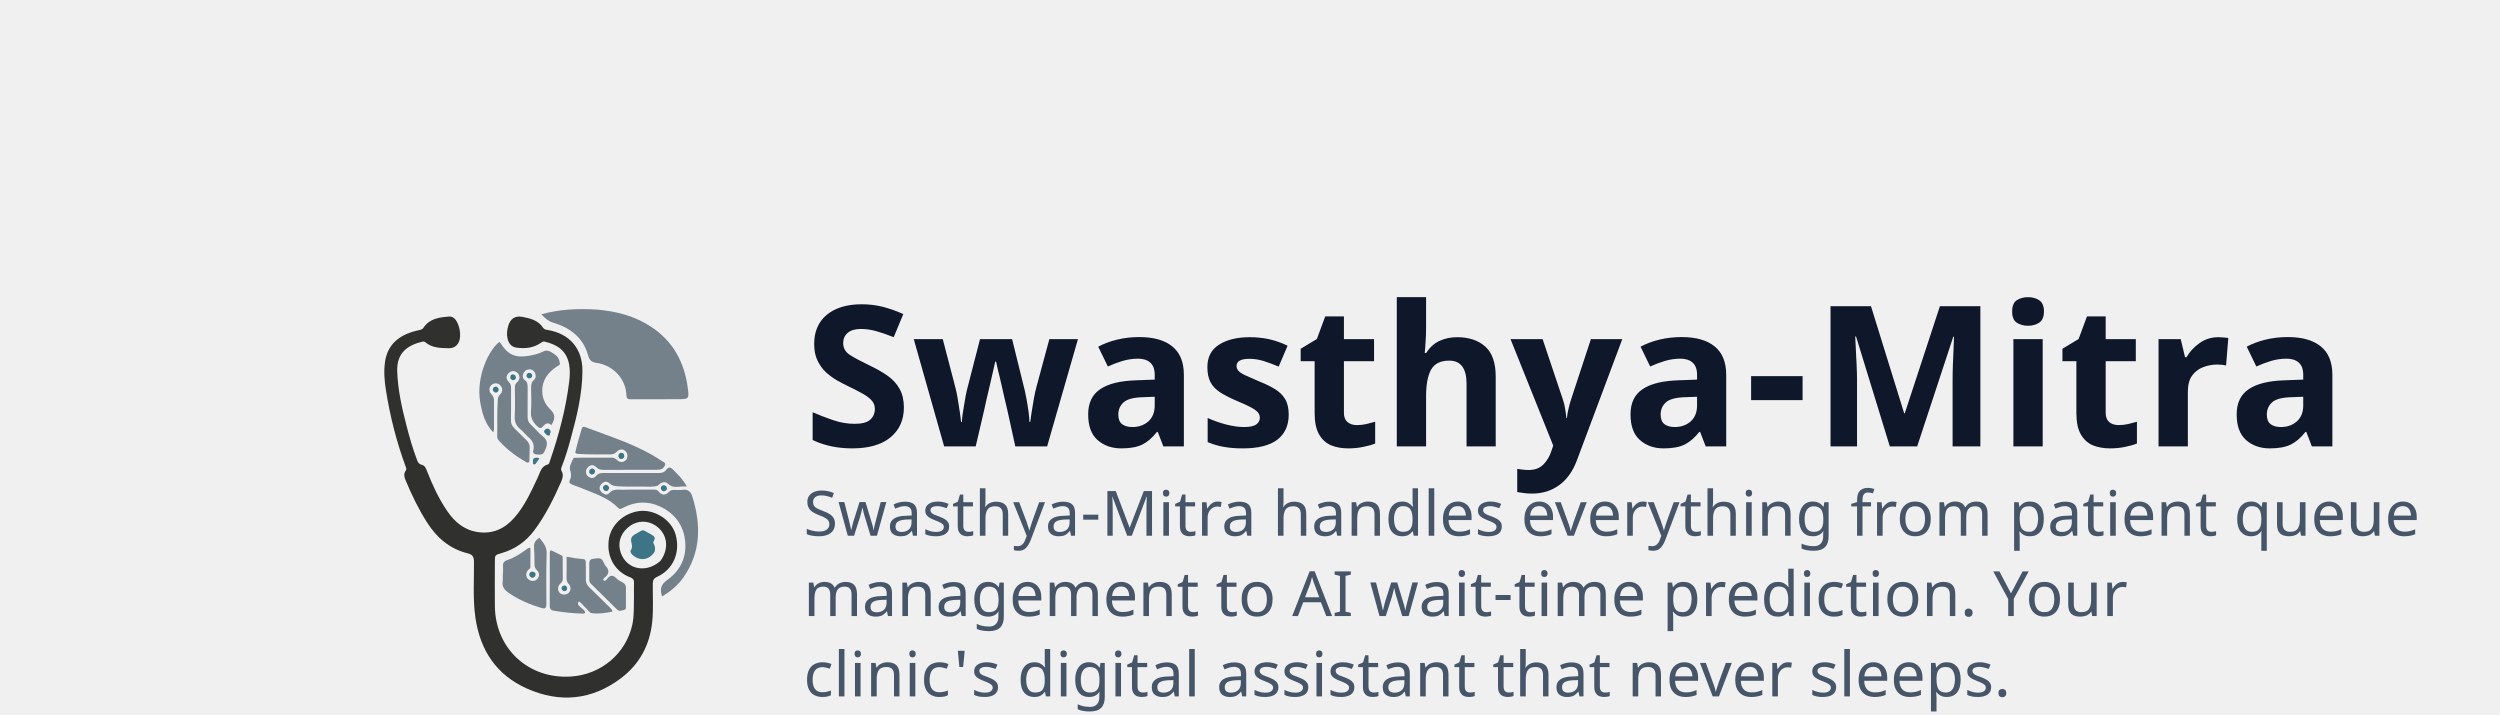
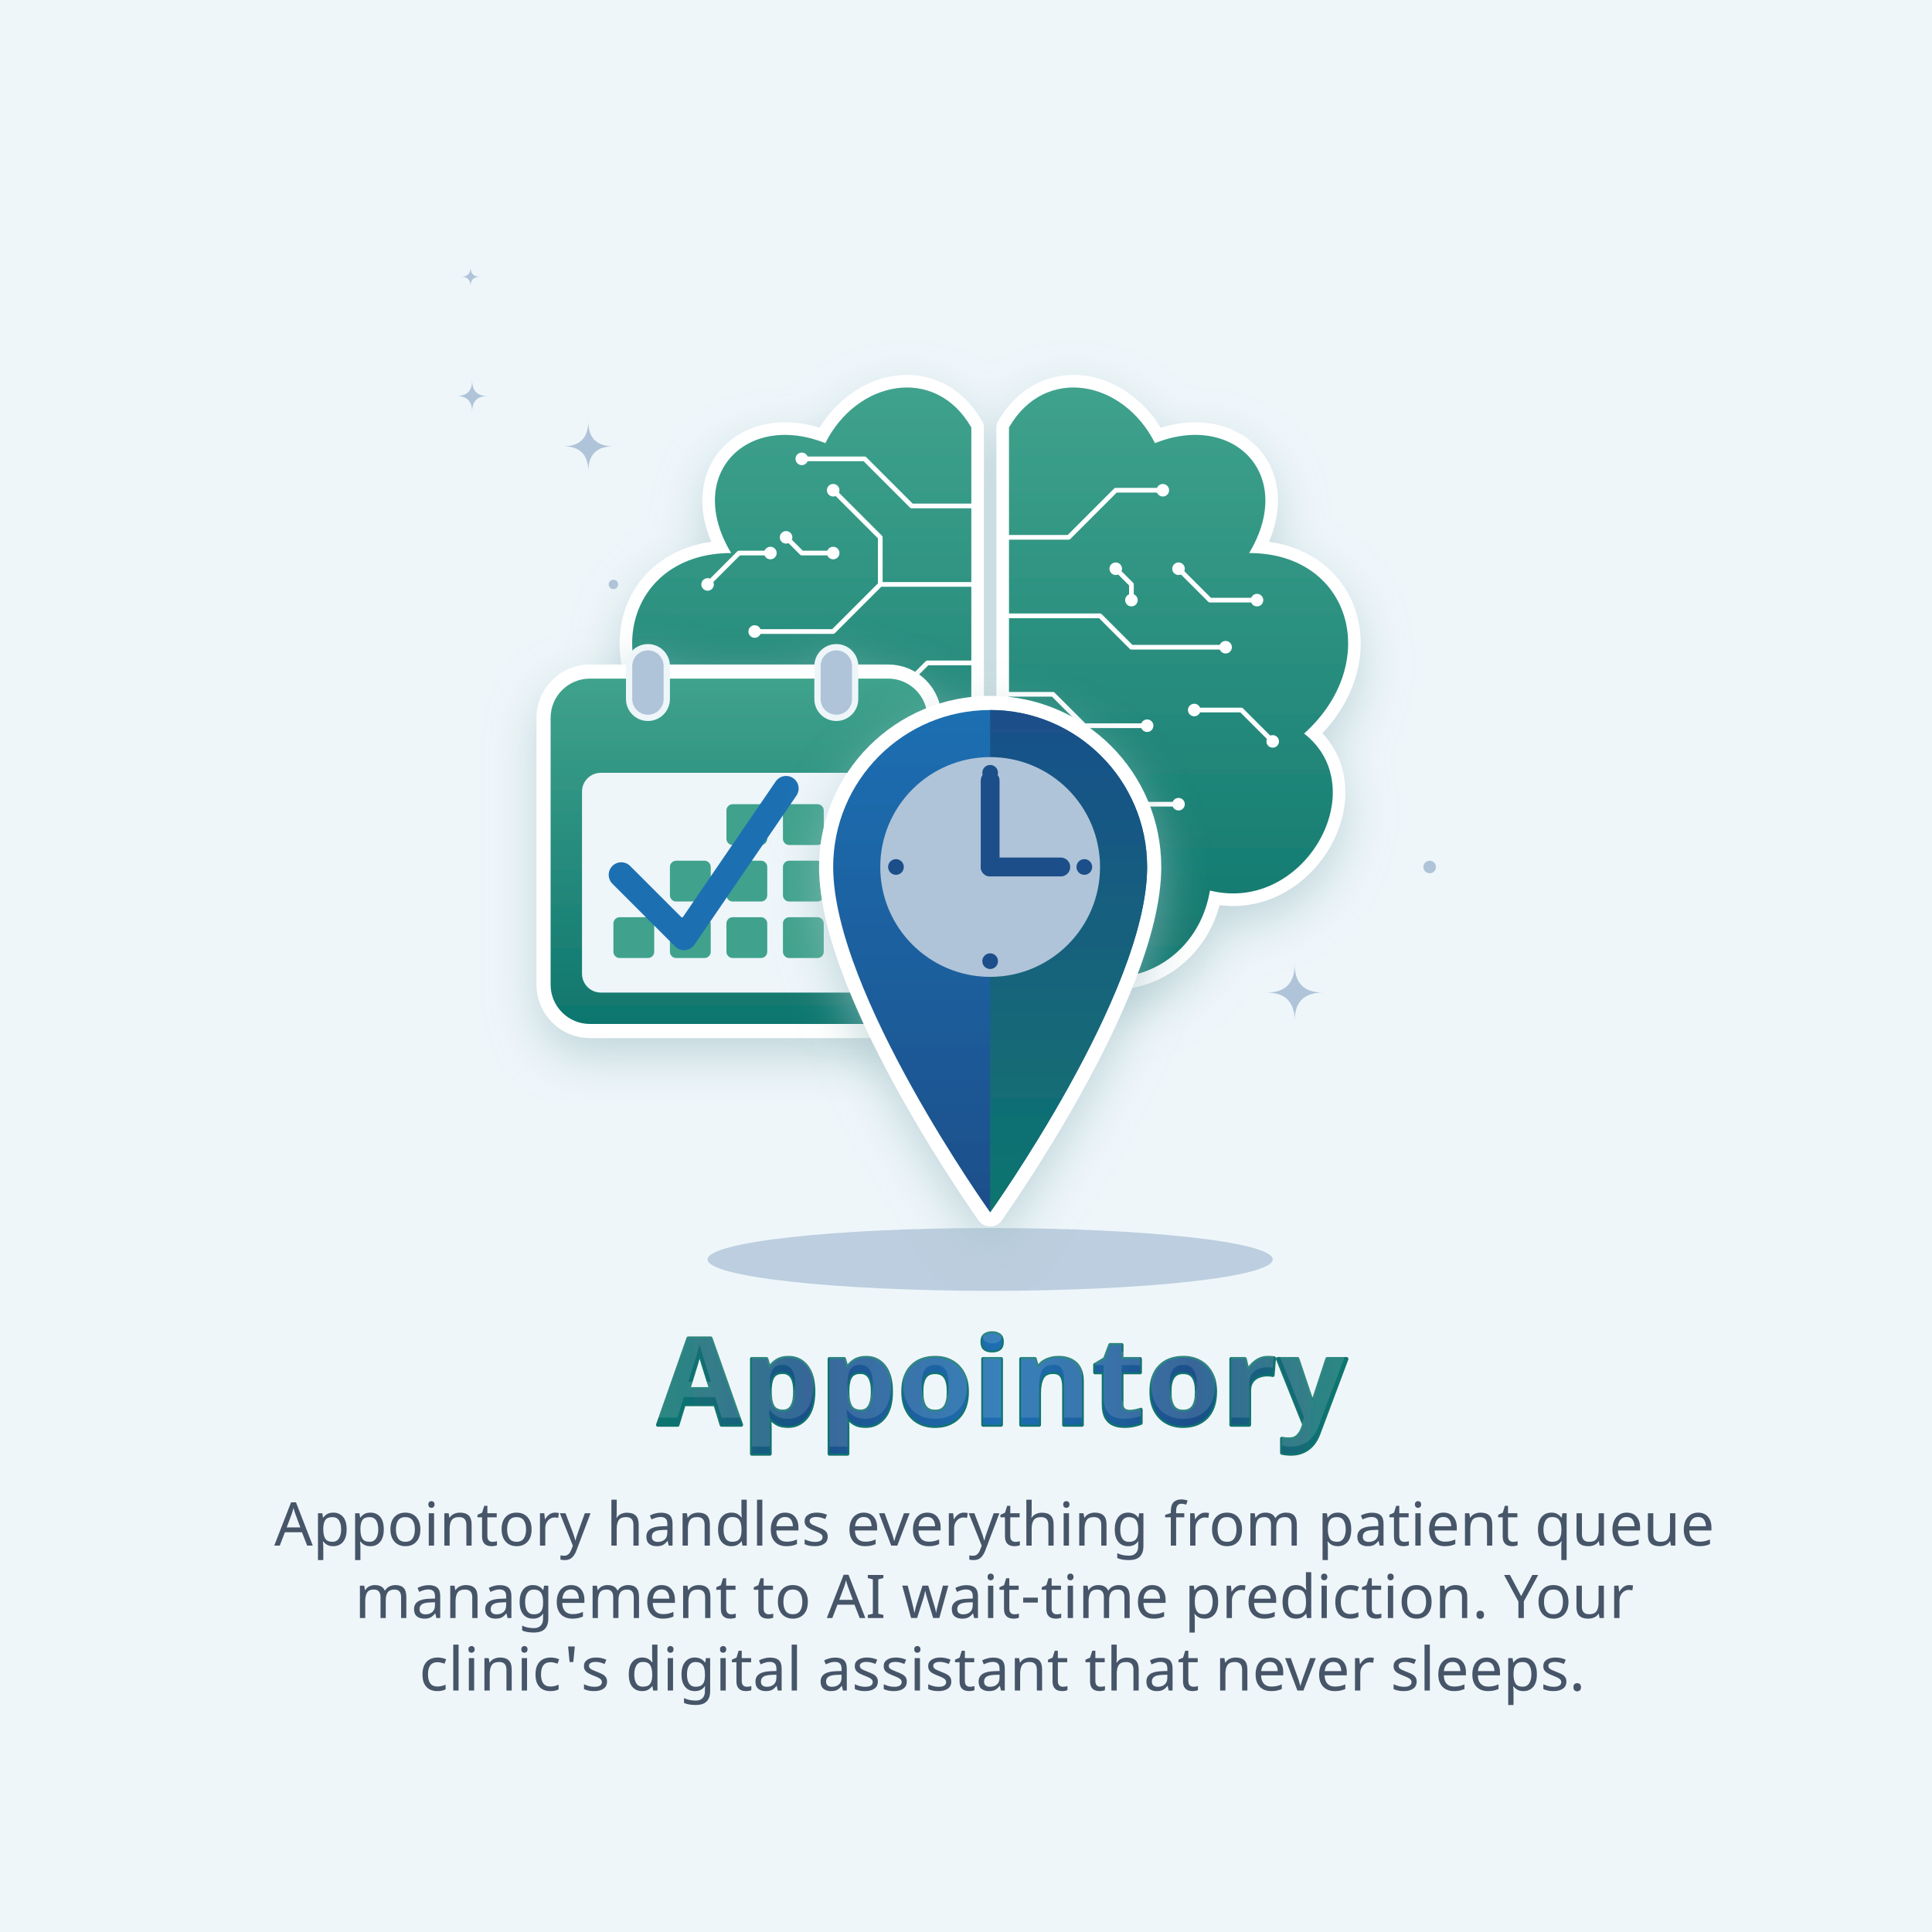
- <svg xmlns="http://www.w3.org/2000/svg" width="280" height="80" viewBox="0 0 280 80" fill="none" role="img" aria-labelledby="logoTitle logoDesc">
-   <rect width="580" height="500" rx="12" fill="none" />
-   <g transform="translate(10 4) scale(0.1)">
-     <path fill="#30312fff" opacity="1" stroke="none" d="M610.031,628 C610.035,622.502 609.93,617.499 610.077,612.505 C610.169,609.38 608.944,607.774 605.947,606.651 C588.815,600.232 579.435,584.029 581.733,565.242 C583.816,548.212 597.915,535.13 615.274,532.474 C632.085,529.902 651.969,541.58 656.741,558.909 C662.226,578.823 654.052,597.864 635.889,606.074 C632.186,607.747 631.181,609.801 631.13,613.606 C630.942,627.756 631.93,641.919 630.528,656.06 C627.919,682.356 616.262,703.972 595.323,719.716 C562.817,744.157 527.08,747.604 490.205,731.199 C456.287,716.11 437.925,688.73 432.531,652.247 C429.416,631.181 431.058,610.009 430.838,588.887 C430.78,583.306 429.002,581.032 423.735,579.729 C403.722,574.778 389.214,562.258 378.342,545.227 C368.729,530.166 361.002,514.114 354.143,497.635 C352.672,494.101 351.928,490.608 354.387,487.197 C355.552,485.581 354.91,484.097 354.316,482.49 C344.121,454.923 336.947,426.57 332.322,397.559 C330.585,386.665 329.606,375.679 331.301,364.745 C334.025,347.18 345.168,336.949 361.544,331.736 C364.39,330.83 367.346,330.269 370.251,329.551 C371.899,329.144 373.346,328.522 374.362,326.991 C381.268,316.584 392.324,315.328 403.265,314.544 C407.482,314.242 410.486,317.642 412.308,321.476 C414.639,326.38 415.578,331.559 415.291,337.007 C414.882,344.776 410.179,350.261 402.404,350.032 C393.367,349.767 383.968,349.787 376.399,343.343 C375.429,342.517 374.377,342.377 373.141,342.664 C357.044,346.404 344.215,354.827 344.879,375.602 C345.531,396.034 349.888,415.85 354.963,435.513 C358.454,449.037 362.203,462.51 367.249,475.576 C368.204,478.05 369.352,479.88 372.204,480.514 C375.953,481.347 377.109,484.623 378.347,487.787 C384.489,503.486 391.487,518.773 401.108,532.694 C409.431,544.737 419.878,553.674 435.071,555.916 C452.05,558.42 465.408,552.041 476.274,539.613 C487.827,526.399 494.843,510.472 502.285,494.824 C504.999,489.117 506.017,482.134 513.703,480.125 C515.257,479.719 515.5,477.447 516.039,475.881 C525.927,447.179 533.713,417.951 537.463,387.771 C538.282,381.18 538.604,374.373 537.348,367.831 C534.411,352.536 524.078,345.868 509.758,342.574 C508.287,342.235 507.292,342.931 506.15,343.744 C497.809,349.681 488.357,350.718 478.576,349.381 C473.051,348.625 469.878,344.946 468.53,339.559 C467.27,334.523 467.871,329.584 469.304,324.766 C471.606,317.033 476.904,313.366 484.854,314.865 C493.841,316.56 502.907,318.646 508.38,327.299 C509.568,329.177 511.76,329.283 513.708,329.615 C538.123,333.778 552.414,350.546 552.329,375.368 C552.239,401.591 545.885,426.781 539.067,451.849 C536.23,462.283 533.11,472.653 529.112,482.725 C528.48,484.316 528.021,485.868 528.959,487.512 C531.274,491.567 530.314,495.421 528.546,499.435 C520.138,518.527 510.963,537.205 498.416,553.98 C489.063,566.484 476.879,575.132 461.766,579.478 C454.28,581.63 454.261,581.657 454.251,589.24 C454.229,605.903 454.035,622.568 454.27,639.228 C454.938,686.668 492.044,720.786 539.427,717.714 C573.151,715.527 600.963,692.142 608.141,659.847 C610.438,649.514 609.769,638.972 610.031,628 M639.72,588.193 C649.966,574.159 647.558,557.401 634.014,548.491 C625.48,542.877 614.651,542.899 606.292,548.548 C596.589,555.104 592.066,565.187 594.242,575.408 C598.788,596.753 622.216,603.678 639.72,588.193 z" />
-     <path fill="#00192b84" opacity="1" stroke="none" d="M568.904,306.762 C590.713,308.714 610.965,313.957 629.131,325.916 C653.602,342.026 666.288,365.277 670.214,393.711 C672.052,407.019 671.721,407.088 658.391,407.117 C641.226,407.153 624.059,407.084 606.894,407.212 C603.265,407.239 601.674,406.495 601.532,402.267 C600.936,384.442 586.742,369.065 568.284,366.454 C562.677,365.661 560.226,363.566 558.679,357.976 C553.117,337.883 538.425,326.951 519.268,321.3 C514.167,319.795 510.713,316.589 506.242,312.036 C527.277,306.141 547.764,305.508 568.904,306.762 z" />
-     <path fill="#00192b84" opacity="1" stroke="none" d="M636.599,504.039 C631.004,505.693 625.64,504.969 620.337,504.976 C610.846,504.99 601.352,505.219 591.856,504.592 C588.255,504.354 585.211,503.857 582.427,501.195 C579.502,498.4 576.252,499.258 573.638,502.104 C571.2,504.757 570.651,507.659 573.209,510.596 C575.814,513.59 579.712,515.327 582.346,512.311 C586.972,507.013 592.671,508.659 597.994,508.504 C609.646,508.165 621.316,508.449 632.977,508.378 C634.968,508.366 636.281,508.868 637.649,510.481 C641.348,514.843 645.276,515.055 649.118,511.017 C650.828,509.22 652.572,508.678 654.83,508.71 C657.995,508.754 661.21,509.028 664.319,508.596 C670.341,507.76 673.615,510.408 675.349,515.938 C685.349,547.806 685.173,578.558 665.191,607.021 C659.015,615.819 650.771,622.438 641.526,628.107 C638.71,619.358 640.521,614.482 647.222,609.654 C661.908,599.074 669.131,584.448 667.407,566.538 C665.632,548.087 655.666,534.589 638.559,526.96 C624.909,520.872 611.352,521.762 598.109,528.552 C596.255,529.503 594.503,531.051 592.324,528.802 C582.87,519.05 570.482,514.393 558.27,509.471 C552.555,507.167 546.828,504.88 541.027,502.806 C538.069,501.749 536.867,500.306 538.416,497.264 C540.112,493.933 539.79,490.57 538.684,487.08 C537.115,482.126 540.123,478.094 541.903,473.893 C542.569,472.321 544.5,472.63 545.966,472.627 C559.131,472.603 572.297,472.66 585.463,472.587 C587.867,472.574 589.432,473.64 591.088,475.213 C594.239,478.207 598.129,478.141 600.863,475.374 C603.461,472.744 603.365,468.038 600.66,465.433 C597.759,462.641 594.009,462.571 590.919,465.814 C588.902,467.929 586.832,468.94 583.957,468.92 C571.796,468.837 559.631,469.16 547.48,468.37 C546.486,468.305 545.465,468.333 544.275,467.008 C546.228,458.004 548.883,448.8 551.753,439.653 C552.355,437.733 553.892,437.769 555.432,438.357 C584.639,449.515 614.829,458.459 641.106,476.228 C642.753,477.342 645.782,477.977 644.857,480.76 C643.955,483.472 641.865,485.62 638.699,485.96 C636.717,486.173 634.707,486.171 632.709,486.173 C613.877,486.193 595.044,486.153 576.212,486.238 C572.921,486.253 570.235,485.793 567.706,483.19 C564.949,480.352 561.406,480.314 558.404,483.354 C555.605,486.189 555.521,490.788 558.282,493.23 C561.373,495.962 564.956,496.181 567.603,493.055 C570.13,490.072 573.021,489.716 576.459,489.724 C596.791,489.772 617.124,489.667 637.456,489.777 C641.029,489.797 644.022,489.223 646.193,486.166 C648.429,483.018 650.745,482.901 653.54,485.707 C659.024,491.213 664.723,496.513 669.258,504.999 C661.383,503.928 654.436,507.937 648.178,501.875 C644.922,498.721 641.163,499.597 636.599,504.039 z" />
-     <path fill="#00192b84" opacity="1" stroke="none" d="M492.899,476.807 C491.299,479.237 489.818,477.816 488.47,477.045 C477.705,470.889 467.937,463.451 459.507,454.315 C458.017,452.699 456.775,451.027 456.854,448.614 C457.298,434.968 456.5,421.302 457.528,407.66 C457.696,405.426 458.137,403.676 459.923,401.981 C463.382,398.7 463.269,394.484 460.144,391.411 C457.356,388.671 453.097,388.661 450.233,391.387 C447.446,394.04 447.291,398.543 450.488,401.636 C452.802,403.874 453.32,406.261 453.298,409.216 C453.223,419.377 453.3,429.538 453.29,439.699 C453.289,441.158 453.127,442.616 452.436,444.25 C443.105,434.582 439.817,422.346 437.735,409.647 C433.374,383.042 446.143,353.775 458.88,343.221 C459.864,343.194 460.365,343.898 460.803,344.593 C468.967,357.541 477.312,361.172 492.869,358.381 C498.274,357.411 503.569,356.141 508.559,353.6 C513.853,350.904 517.792,354.735 521.704,357.322 C525.039,359.527 526.711,363.088 527.032,367.079 C527.202,369.189 525.065,369.531 523.748,370.415 C513.628,377.203 506.851,385.953 507.326,398.815 C507.609,406.466 510.625,413.002 516.142,418.32 C521.86,423.832 522.311,428.587 517.491,436.122 C513.789,432.59 510.87,434.199 508.15,437.599 C506.226,440.004 504.503,439.956 502.012,437.659 C496.828,432.88 493.988,427.78 494.696,420.286 C495.475,412.032 494.913,403.645 494.822,395.317 C494.781,391.584 494.939,388.176 498.113,385.363 C500.448,383.293 500.398,380.187 499.102,377.469 C497.854,374.854 495.381,373.519 492.546,373.702 C489.291,373.912 487.074,375.824 485.915,378.965 C484.909,381.69 485.57,384.116 487.732,385.683 C490.762,387.88 490.995,390.786 490.975,394.055 C490.912,404.882 491.04,415.711 490.915,426.537 C490.871,430.259 491.786,433.189 494.682,435.794 C499.258,439.91 503.112,444.883 507.92,448.67 C513.057,452.717 513.456,456.933 511.188,462.554 C508.637,468.876 507.741,469.651 500.944,468.956 C498.06,468.66 496.568,467.513 497.297,464.45 C498.709,458.518 496.88,453.868 492.204,449.947 C488.9,447.176 486.296,443.559 482.941,440.864 C477.981,436.878 476.141,432.227 476.503,425.77 C477.089,415.309 476.703,404.79 476.629,394.296 C476.612,391.831 477.108,389.949 479.128,388.182 C482.465,385.261 482.596,380.929 479.926,378.045 C477.145,375.039 473.154,374.815 470.143,377.495 C466.68,380.577 466.389,384.432 469.921,387.918 C471.95,389.92 472.404,392.001 472.39,394.599 C472.326,406.593 472.525,418.59 472.262,430.578 C472.177,434.478 473.514,437.206 476.197,439.761 C480.777,444.123 485.1,448.755 489.704,453.09 C492.337,455.57 493.478,458.337 493.274,461.95 C493.001,466.768 493.072,471.606 492.899,476.807 z" />
-     <path fill="#00192b84" opacity="1" stroke="none" d="M556.024,588.427 C556.132,595.538 556.289,602.199 556.147,608.852 C556.07,612.454 557.256,615.167 559.86,617.664 C567.785,625.262 575.526,633.052 583.37,640.735 C584.445,641.789 585.545,642.758 585.928,645.026 C578.218,646.562 570.605,647.8 562.894,646.762 C560.093,646.385 558.672,643.174 556.545,641.343 C553.681,638.877 551.625,635.524 548.286,633.486 C546.69,636.451 546.93,637.116 550.327,640.237 C552.222,641.978 554.776,643.176 555.395,645.964 C554.497,647.635 553.017,647.247 551.778,647.21 C541.294,646.898 530.891,645.751 520.541,644.069 C517.337,643.548 515.661,642.175 515.687,638.502 C515.826,619.028 515.734,599.553 515.735,580.078 C515.735,578.933 515.622,577.735 516.95,576.204 C520.863,578.098 524.996,580.006 529.031,582.104 C530.366,582.799 530.207,584.384 530.212,585.718 C530.241,593.208 530.203,600.699 530.318,608.188 C530.354,610.587 529.379,612.121 527.607,613.686 C524.399,616.519 524.216,621.01 526.801,623.945 C528.881,626.306 533.764,626.558 536.429,624.442 C539.366,622.11 540.004,617.076 537.073,614.204 C534.722,611.901 534.476,609.544 534.539,606.611 C534.697,599.167 534.591,591.718 534.591,583.546 C541.541,584.967 547.896,585.827 554.295,586.3 C554.885,586.343 555.399,587.392 556.024,588.427 z" />
-     <path fill="#00192b84" opacity="1" stroke="none" d="M463.105,606.022 C463.221,601.874 463.686,598.184 463.367,594.564 C462.988,590.274 464.751,588.299 468.69,587.046 C476.226,584.648 482.723,580.212 489.143,575.705 C490.436,574.798 491.41,573.159 494.092,573.72 C494.092,580.818 494.141,588.04 494.05,595.26 C494.032,596.697 492.49,597.327 491.624,598.308 C488.62,601.709 488.57,605.67 491.483,608.544 C494.278,611.302 498.661,611.42 501.402,608.811 C504.386,605.971 504.62,601.711 501.313,598.636 C499.064,596.544 498.619,594.362 498.614,591.579 C498.603,585.259 498.596,578.921 498.119,572.626 C497.75,567.761 500.095,564.89 504.074,562.286 C508.354,567.595 512.576,572.15 512.275,580.035 C511.556,598.828 511.876,617.664 511.951,636.482 C511.968,640.733 510.827,642.248 506.394,640.923 C493.39,637.039 481.076,631.843 469.831,624.074 C465.019,620.75 461.943,617.163 463.08,611 C463.347,609.551 463.112,608.01 463.105,606.022 z" />
-     <path fill="#00192b84" opacity="1" stroke="none" d="M601.034,620.295 C601.044,626.582 601.078,632.404 601.047,638.226 C601.036,640.168 601.467,642.505 598.793,643.119 C596.296,643.691 593.656,645.171 591.262,642.816 C581.425,633.136 571.599,623.445 561.771,613.755 C560.518,612.519 559.95,610.971 559.954,609.248 C559.972,602.927 560.051,596.608 560.066,590.288 C560.072,587.415 561.533,586.251 564.308,585.857 C573.42,584.561 573.409,584.487 577.693,592.908 C577.844,593.204 577.964,593.539 578.187,593.772 C582.821,598.604 582.427,602.948 577.057,606.965 C576.192,607.613 575.393,608.644 575.903,610.252 C578.019,611.041 579.35,609.358 580.27,608.095 C583.589,603.536 586.685,604.11 590.329,607.724 C592.066,609.446 594.279,610.85 596.517,611.867 C600.099,613.496 601.429,616.097 601.034,620.295 z" />
-     <path fill="#155a6fd0" opacity="1" stroke="none" d="M510.593,445.511 C508.651,443.447 509.181,442.023 511.045,440.767 C512.659,439.68 514.26,439.769 515.565,441.098 C517.885,443.461 515.817,445.589 515.556,447.631 C512.956,448.462 512.065,446.775 510.593,445.511 z" />
-     <path fill="#155a6fd0" opacity="1" stroke="none" d="M499.368,605.403 C497.294,607.698 495.392,607.519 493.631,605.67 C492.645,604.634 492.454,603.22 493.197,602.007 C494.142,600.463 495.679,599.821 497.447,600.442 C499.673,601.224 500.541,602.76 499.368,605.403 z" />
-     <path fill="#155a6fd0" opacity="1" stroke="none" d="M576.896,509.396 C575.12,507.455 574.594,505.629 576.5,503.964 C577.685,502.93 579.203,502.667 580.619,503.69 C581.964,504.661 582.511,506.048 581.947,507.61 C581.123,509.89 579.468,510.554 576.896,509.396 z" />
-     <path fill="#155a6fd0" opacity="1" stroke="none" d="M594.586,467.234 C597.567,466.865 599.106,468.001 599.17,470.695 C599.211,472.367 598.294,473.54 596.666,473.979 C595.235,474.366 593.914,473.867 593.194,472.647 C592.037,470.688 592.365,468.838 594.586,467.234 z" />
-     <path fill="#155a6fd0" opacity="1" stroke="none" d="M646.44,504.956 C647.494,507.49 646.84,509.177 644.636,509.996 C643.119,510.56 641.73,510.036 640.813,508.614 C639.914,507.219 639.842,505.669 641.005,504.544 C642.641,502.96 644.513,503.045 646.44,504.956 z" />
-     <path fill="#155a6fd0" opacity="1" stroke="none" d="M452.877,393.903 C455.312,392.224 457.004,392.968 458.127,394.985 C458.81,396.212 458.539,397.609 457.533,398.682 C456.493,399.79 455.152,399.973 453.896,399.227 C451.87,398.023 451.294,396.309 452.877,393.903 z" />
-     <path fill="#155a6fd0" opacity="1" stroke="none" d="M499.703,479.681 C496.789,481.082 496.913,479.077 496.927,477.527 C496.944,475.642 496.524,473.296 499.271,472.865 C500.791,472.626 502.488,472.155 504.096,473.61 C502.702,475.552 501.318,477.481 499.703,479.681 z" />
-     <path fill="#155a6fd0" opacity="1" stroke="none" d="M474.208,385.842 C471.579,384.856 471.04,383.081 471.775,380.972 C472.267,379.556 473.626,379.179 475.036,379.391 C476.717,379.645 477.684,380.77 477.822,382.385 C478.014,384.627 476.626,385.618 474.208,385.842 z" />
-     <path fill="#155a6fd0" opacity="1" stroke="none" d="M560.325,486.303 C562.228,484.327 564.057,484.181 565.674,485.899 C566.786,487.08 566.674,488.624 565.754,489.969 C564.93,491.175 563.63,491.616 562.296,491.261 C559.865,490.613 559.512,488.809 560.325,486.303 z" />
-     <path fill="#155a6fd0" opacity="1" stroke="none" d="M492.145,383.853 C489.551,382.631 489.136,380.867 490.267,378.829 C491.005,377.499 492.429,377.439 493.781,377.787 C495.23,378.16 496.053,379.201 496.02,380.665 C495.97,382.851 494.688,383.911 492.145,383.853 z" />
-     <path fill="#155a6fd0" opacity="1" stroke="none" d="M529.01,619.74 C528.775,617.125 529.902,615.962 532.04,615.844 C533.481,615.764 534.6,616.453 535.014,617.89 C535.46,619.444 535.145,620.9 533.64,621.701 C531.671,622.749 530.212,621.881 529.01,619.74 z" />
-     <path fill="#155a6fd0" opacity="1" stroke="none" d="M633.214,577.905 C627.033,587.754 615.689,588.916 607.846,580.868 C606.603,579.593 605.559,577.784 606.472,576.39 C608.654,573.059 607.765,569.942 606.955,566.547 C606.182,563.305 607.653,560.655 610.445,558.895 C612.836,557.388 615.348,556.073 617.782,554.632 C619.375,553.688 620.826,553.707 622.442,554.718 C624.692,556.125 627.051,557.365 629.403,558.6 C632.599,560.279 634.645,562.388 632.201,566.083 C631.252,567.518 631.942,568.593 632.55,569.767 C633.841,572.257 633.939,574.86 633.214,577.905 z" />
+ <svg xmlns="http://www.w3.org/2000/svg" viewBox="0 0 800 800" role="img" aria-labelledby="logoTitle logoDesc">
+   <defs>
+     <filter id="soft-shadow" x="-20%" y="-20%" width="140%" height="140%">
+       <feDropShadow dx="0" dy="12" stdDeviation="15" flood-color="#a4c2c7" flood-opacity="0.6" />
+     </filter>
+     <linearGradient id="brain-grad" x1="0" y1="0" x2="0" y2="1">
+       <stop offset="0%" stop-color="#3FA28C" />
+       <stop offset="100%" stop-color="#0F766E" />
+     </linearGradient>
+     <linearGradient id="cal-grad" x1="0" y1="0" x2="0" y2="1">
+       <stop offset="0%" stop-color="#3FA28C" />
+       <stop offset="100%" stop-color="#0F766E" />
+     </linearGradient>
+     <linearGradient id="paper-grad" x1="0" y1="0" x2="0" y2="1">
+       <stop offset="0%" stop-color="#EEF6FA" />
+       <stop offset="100%" stop-color="#EEF6FA" />
+     </linearGradient>
+     <linearGradient id="pin-left-grad" x1="0" y1="0" x2="0" y2="1">
+       <stop offset="0%" stop-color="#1F6FB2" />
+       <stop offset="100%" stop-color="#1A4F8A" />
+     </linearGradient>
+     <linearGradient id="pin-right-grad" x1="0" y1="0" x2="0" y2="1">
+       <stop offset="0%" stop-color="#1A4F8A" />
+       <stop offset="100%" stop-color="#0F766E" />
+     </linearGradient>
+     <linearGradient id="title-grad" x1="0" y1="0" x2="1" y2="0">
+       <stop offset="0%" stop-color="#0F766E" />
+       <stop offset="22%" stop-color="#1A4F8A" />
+       <stop offset="50%" stop-color="#1F6FB2" />
+       <stop offset="78%" stop-color="#1A4F8A" />
+       <stop offset="100%" stop-color="#0F766E" />
+     </linearGradient>
+     <filter id="title-glow" x="-30%" y="-40%" width="160%" height="220%">
+       <feDropShadow dx="0" dy="5" stdDeviation="3.2" flood-color="#1A4F8A" flood-opacity="0.55" />
+       <feDropShadow dx="0" dy="1" stdDeviation="1.6" flood-color="#0F766E" flood-opacity="0.45" />
+       <feDropShadow dx="0" dy="0" stdDeviation="0.8" flood-color="#EEF6FA" flood-opacity="0.35" />
+     </filter>
+     <path id="brain-right" d="             M 412 180             C 435 140, 485 150, 505 190             C 555 170, 595 210, 565 260             C 630 260, 650 330, 600 375             C 645 410, 600 490, 540 475             C 530 535, 455 550, 435 500             C 425 515, 412 515, 412 480             Z" />
+     <g id="sparkle">
+       <path d="M 0,-20 Q 0,0 20,0 Q 0,0 0,20 Q 0,0 -20,0 Q 0,0 0,-20 Z" fill="#AFC4D8" />
+     </g>
+   </defs>
+   <rect width="800" height="800" fill="#EEF6FA" />
+   <g id="main-illustration" transform="matrix(0.65 0 0 0.65 150 60)">
+     <ellipse cx="400" cy="710" rx="180" ry="20" fill="#AFC4D8" opacity="0.8" />
+     <use href="#sparkle" x="180" y="240" transform="scale(0.8)" />
+     <use href="#sparkle" x="140" y="320" transform="scale(0.5)" />
+     <use href="#sparkle" x="230" y="280" transform="scale(0.3)" />
+     <use href="#sparkle" x="660" y="600" transform="scale(0.9)" />
+     <use href="#sparkle" x="720" y="480" transform="scale(0.6)" />
+     <use href="#sparkle" x="690" y="650" transform="scale(0.4)" />
+     <circle cx="680" cy="460" r="4" fill="#AFC4D8" />
+     <circle cx="160" cy="280" r="3" fill="#AFC4D8" />
+     <g filter="url(#soft-shadow)">
+       <use href="#brain-right" fill="#ffffff" stroke="#ffffff" stroke-width="16" stroke-linejoin="round" />
+       <use href="#brain-right" fill="#ffffff" stroke="#ffffff" stroke-width="16" stroke-linejoin="round" transform="scale(-1, 1) translate(-800, 0)" />
+       <use href="#brain-right" fill="url(#brain-grad)" />
+       <use href="#brain-right" fill="url(#brain-grad)" transform="scale(-1, 1) translate(-800, 0)" />
+       <g stroke="#ffffff" stroke-width="3" fill="none" stroke-linecap="round" stroke-linejoin="round">
+         <path d="M 412 250 L 450 250 L 480 220 L 510 220" />
+         <path d="M 412 300 L 470 300 L 490 320 L 550 320" />
+         <path d="M 412 350 L 440 350 L 460 370 L 500 370" />
+         <path d="M 460 370 L 460 400 L 490 430" />
+         <path d="M 412 400 L 430 400 L 450 420 L 520 420" />
+         <path d="M 412 450 L 420 450 L 440 470 L 480 470" />
+         <path d="M 520 270 L 540 290 L 570 290" />
+         <path d="M 530 360 L 560 360 L 580 380" />
+         <path d="M 480 270 L 490 280 L 490 290" />
+         <path d="M 388 230 L 350 230 L 320 200 L 280 200" />
+         <path d="M 388 280 L 330 280 L 300 310 L 250 310" />
+         <path d="M 330 280 L 330 250 L 300 220" />
+         <path d="M 388 330 L 360 330 L 340 350 L 280 350" />
+         <path d="M 388 390 L 340 390 L 310 420 L 240 420" />
+         <path d="M 310 420 L 310 450 L 280 480" />
+         <path d="M 388 440 L 370 440 L 350 460 L 290 460" />
+         <path d="M 260 260 L 240 260 L 220 280" />
+         <path d="M 270 380 L 240 380 L 210 410" />
+         <path d="M 300 260 L 280 260 L 270 250" />
+       </g>
+       <g fill="#ffffff">
+         <circle cx="510" cy="220" r="4" />
+         <circle cx="550" cy="320" r="4" />
+         <circle cx="500" cy="370" r="4" />
+         <circle cx="490" cy="430" r="4" />
+         <circle cx="520" cy="420" r="4" />
+         <circle cx="480" cy="470" r="4" />
+         <circle cx="520" cy="270" r="4" />
+         <circle cx="570" cy="290" r="4" />
+         <circle cx="530" cy="360" r="4" />
+         <circle cx="580" cy="380" r="4" />
+         <circle cx="480" cy="270" r="4" />
+         <circle cx="490" cy="290" r="4" />
+         <circle cx="280" cy="200" r="4" />
+         <circle cx="250" cy="310" r="4" />
+         <circle cx="300" cy="220" r="4" />
+         <circle cx="280" cy="350" r="4" />
+         <circle cx="240" cy="420" r="4" />
+         <circle cx="280" cy="480" r="4" />
+         <circle cx="290" cy="460" r="4" />
+         <circle cx="260" cy="260" r="4" />
+         <circle cx="220" cy="280" r="4" />
+         <circle cx="270" cy="380" r="4" />
+         <circle cx="210" cy="410" r="4" />
+         <circle cx="300" cy="260" r="4" />
+         <circle cx="270" cy="250" r="4" />
+       </g>
+     </g>
+     <g filter="url(#soft-shadow)">
+       <rect x="120" y="340" width="240" height="220" rx="25" fill="#ffffff" stroke="#ffffff" stroke-width="18" stroke-linejoin="round" />
+       <rect x="120" y="340" width="240" height="220" rx="25" fill="url(#cal-grad)" />
+       <rect x="140" y="400" width="200" height="140" rx="12" fill="url(#paper-grad)" />
+       <rect x="170" y="320" width="24" height="45" rx="12" fill="#AFC4D8" stroke="#EEF6FA" stroke-width="4" />
+       <rect x="290" y="320" width="24" height="45" rx="12" fill="#AFC4D8" stroke="#EEF6FA" stroke-width="4" />
+       <g fill="#3FA28C">
+         <rect x="232" y="420" width="26" height="26" rx="4" />
+         <rect x="268" y="420" width="26" height="26" rx="4" />
+         <rect x="196" y="456" width="26" height="26" rx="4" />
+         <rect x="232" y="456" width="26" height="26" rx="4" />
+         <rect x="268" y="456" width="26" height="26" rx="4" />
+         <rect x="160" y="492" width="26" height="26" rx="4" />
+         <rect x="196" y="492" width="26" height="26" rx="4" />
+         <rect x="232" y="492" width="26" height="26" rx="4" />
+         <rect x="268" y="492" width="26" height="26" rx="4" />
+       </g>
+       <path d="M 165 465 L 205 505 L 270 410" fill="none" stroke="#1F6FB2" stroke-width="16" stroke-linecap="round" stroke-linejoin="round" />
+     </g>
+     <g filter="url(#soft-shadow)">
+       <path d="M 400 680                  C 400 680, 500 540, 500 460                  A 100 100 0 1 0 300 460                  C 300 540, 400 680, 400 680 Z" fill="#ffffff" stroke="#ffffff" stroke-width="18" stroke-linejoin="round" />
+       <path d="M 400 680                  C 400 680, 500 540, 500 460                  A 100 100 0 1 0 300 460                  C 300 540, 400 680, 400 680 Z" fill="url(#pin-left-grad)" />
+       <path d="M 400 680                  C 400 680, 500 540, 500 460                  A 100 100 0 0 0 400 360                  V 680 Z" fill="url(#pin-right-grad)" />
+       <circle cx="400" cy="460" r="70" fill="#AFC4D8" />
+       <circle cx="400" cy="400" r="5" fill="#1A4F8A" />
+       <circle cx="460" cy="460" r="5" fill="#1A4F8A" />
+       <circle cx="400" cy="520" r="5" fill="#1A4F8A" />
+       <circle cx="340" cy="460" r="5" fill="#1A4F8A" />
+       <path d="M 400 405 L 400 460 L 445 460" fill="none" stroke="#1A4F8A" stroke-width="12" stroke-linecap="round" stroke-linejoin="round" />
+       <circle cx="400" cy="460" r="6" fill="#1A4F8A" />
+     </g>
  </g>
-   <text x="90" y="50" font-family="'Noto Sans Devanagari', 'Mangal', 'Noto Sans Bengali', 'Noto Sans', sans-serif" font-size="22" font-weight="700" fill="#0F172A">
-     Swasthya-Mitra
-   </text>
-   <text x="90" y="60" font-family="'Noto Sans Devanagari', 'Mangal', 'Noto Sans Bengali', 'Noto Sans', sans-serif" font-size="7" fill="#475569">
-     <tspan x="90" dy="0">
-       Swasthya-Mitra handles everything from patient queue
-     </tspan>
-     <tspan x="90" dy="9">
-       management to AI wait-time prediction. Your
-     </tspan>
-     <tspan x="90" dy="9">
-       clinic's digital assistant that never sleeps.
-     </tspan>
+   <text x="415" y="590" text-anchor="middle" font-family="'Noto Sans Devanagari', 'Mangal', 'Noto Sans Bengali', 'Noto Sans', sans-serif" font-size="50" font-weight="800" letter-spacing="0.5" fill="url(#title-grad)" stroke="#0F766E" stroke-width="1.6" paint-order="stroke fill" stroke-linejoin="round" filter="url(#title-glow)">
+             Appointory
+         </text>
+   <text x="415" y="587" text-anchor="middle" font-family="'Noto Sans Devanagari', 'Mangal', 'Noto Sans Bengali', 'Noto Sans', sans-serif" font-size="50" font-weight="800" letter-spacing="0.5" fill="#EEF6FA" opacity="0.14">
+             Appointory
+         </text>
+   <text x="400" y="640" text-anchor="middle" font-family="'Noto Sans Devanagari', 'Mangal', 'Noto Sans Bengali', 'Noto Sans', sans-serif" font-size="25" fill="#475569">
+     <tspan x="415" dy="0">
+                 Appointory handles everything from patient queue
+             </tspan>
+     <tspan x="415" dy="30">
+                 management to AI wait-time prediction. Your
+             </tspan>
+     <tspan x="415" dy="30">
+                 clinic's digital assistant that never sleeps.
+             </tspan>
  </text>
</svg>
